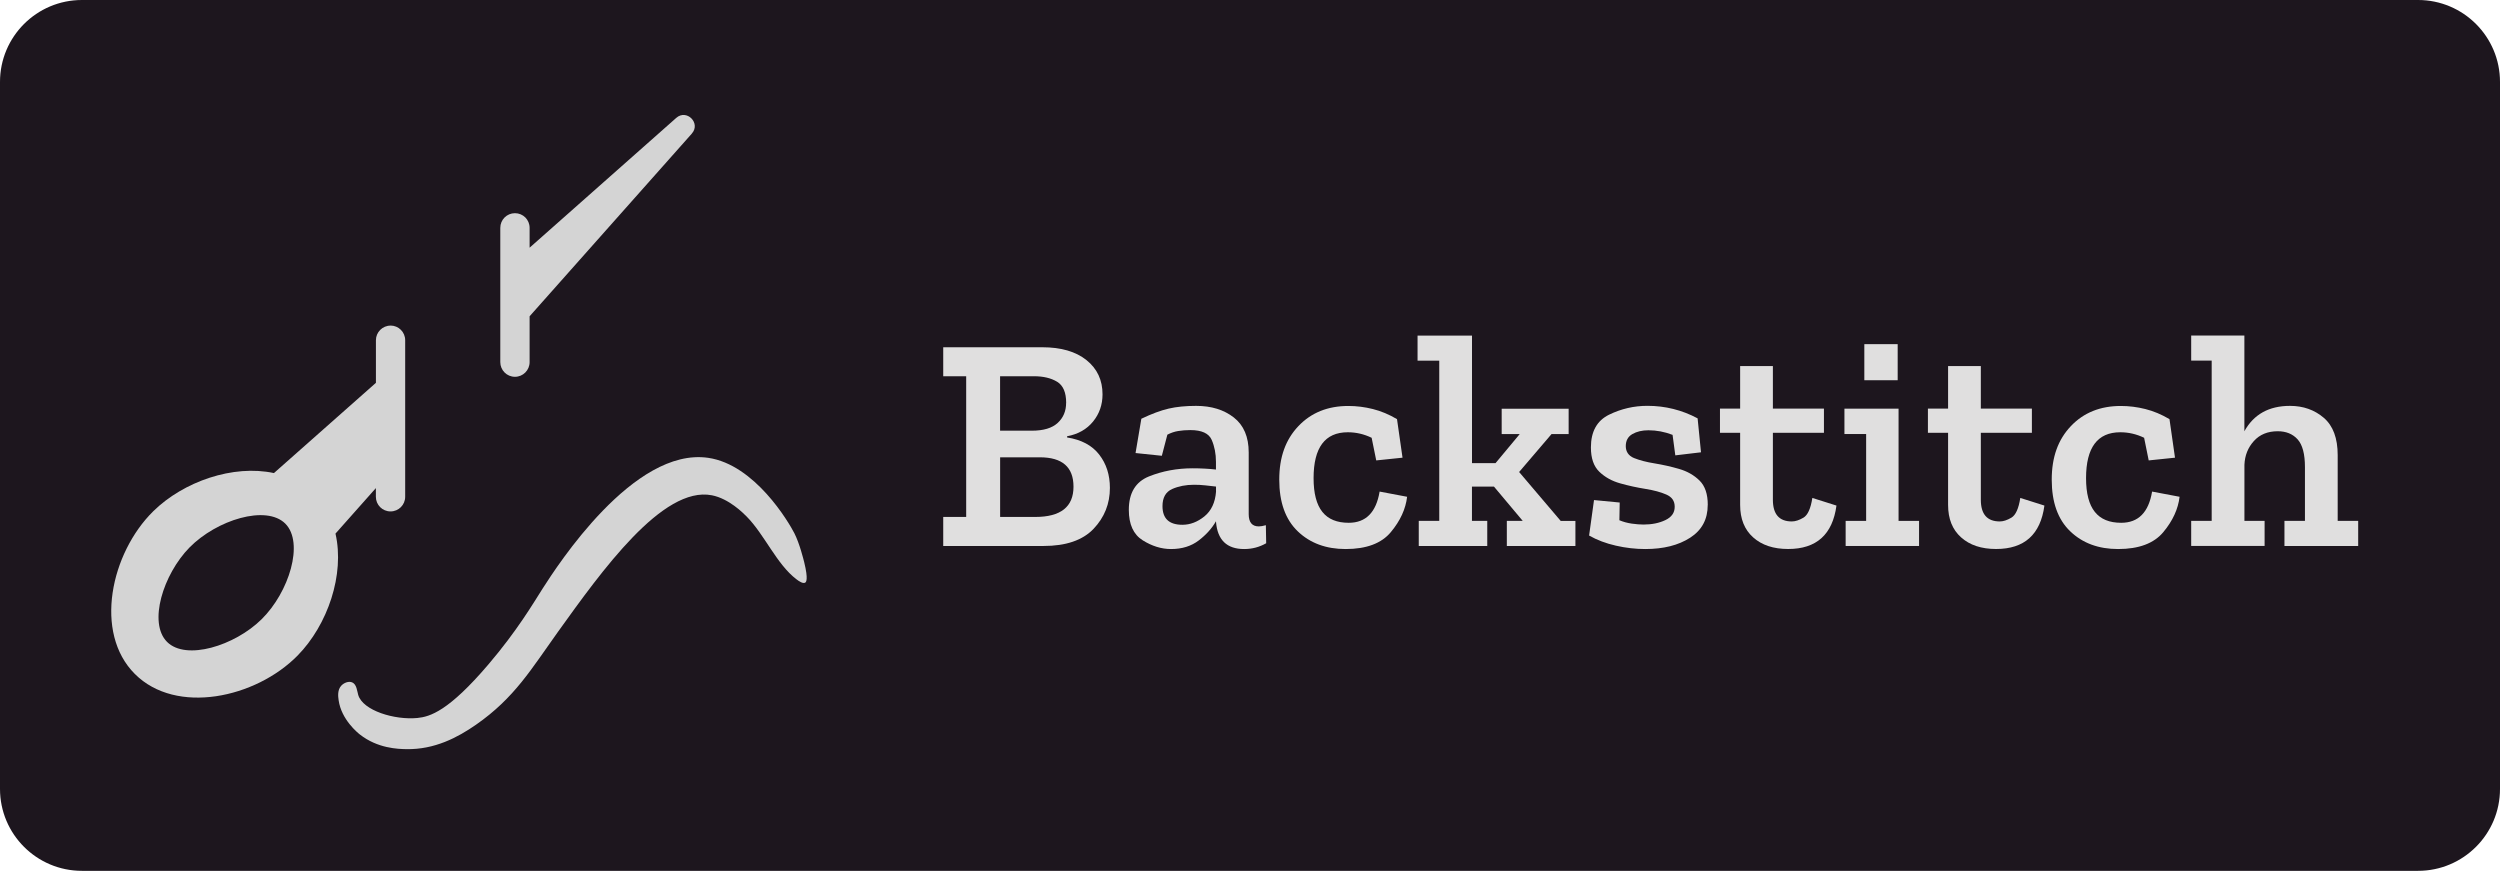
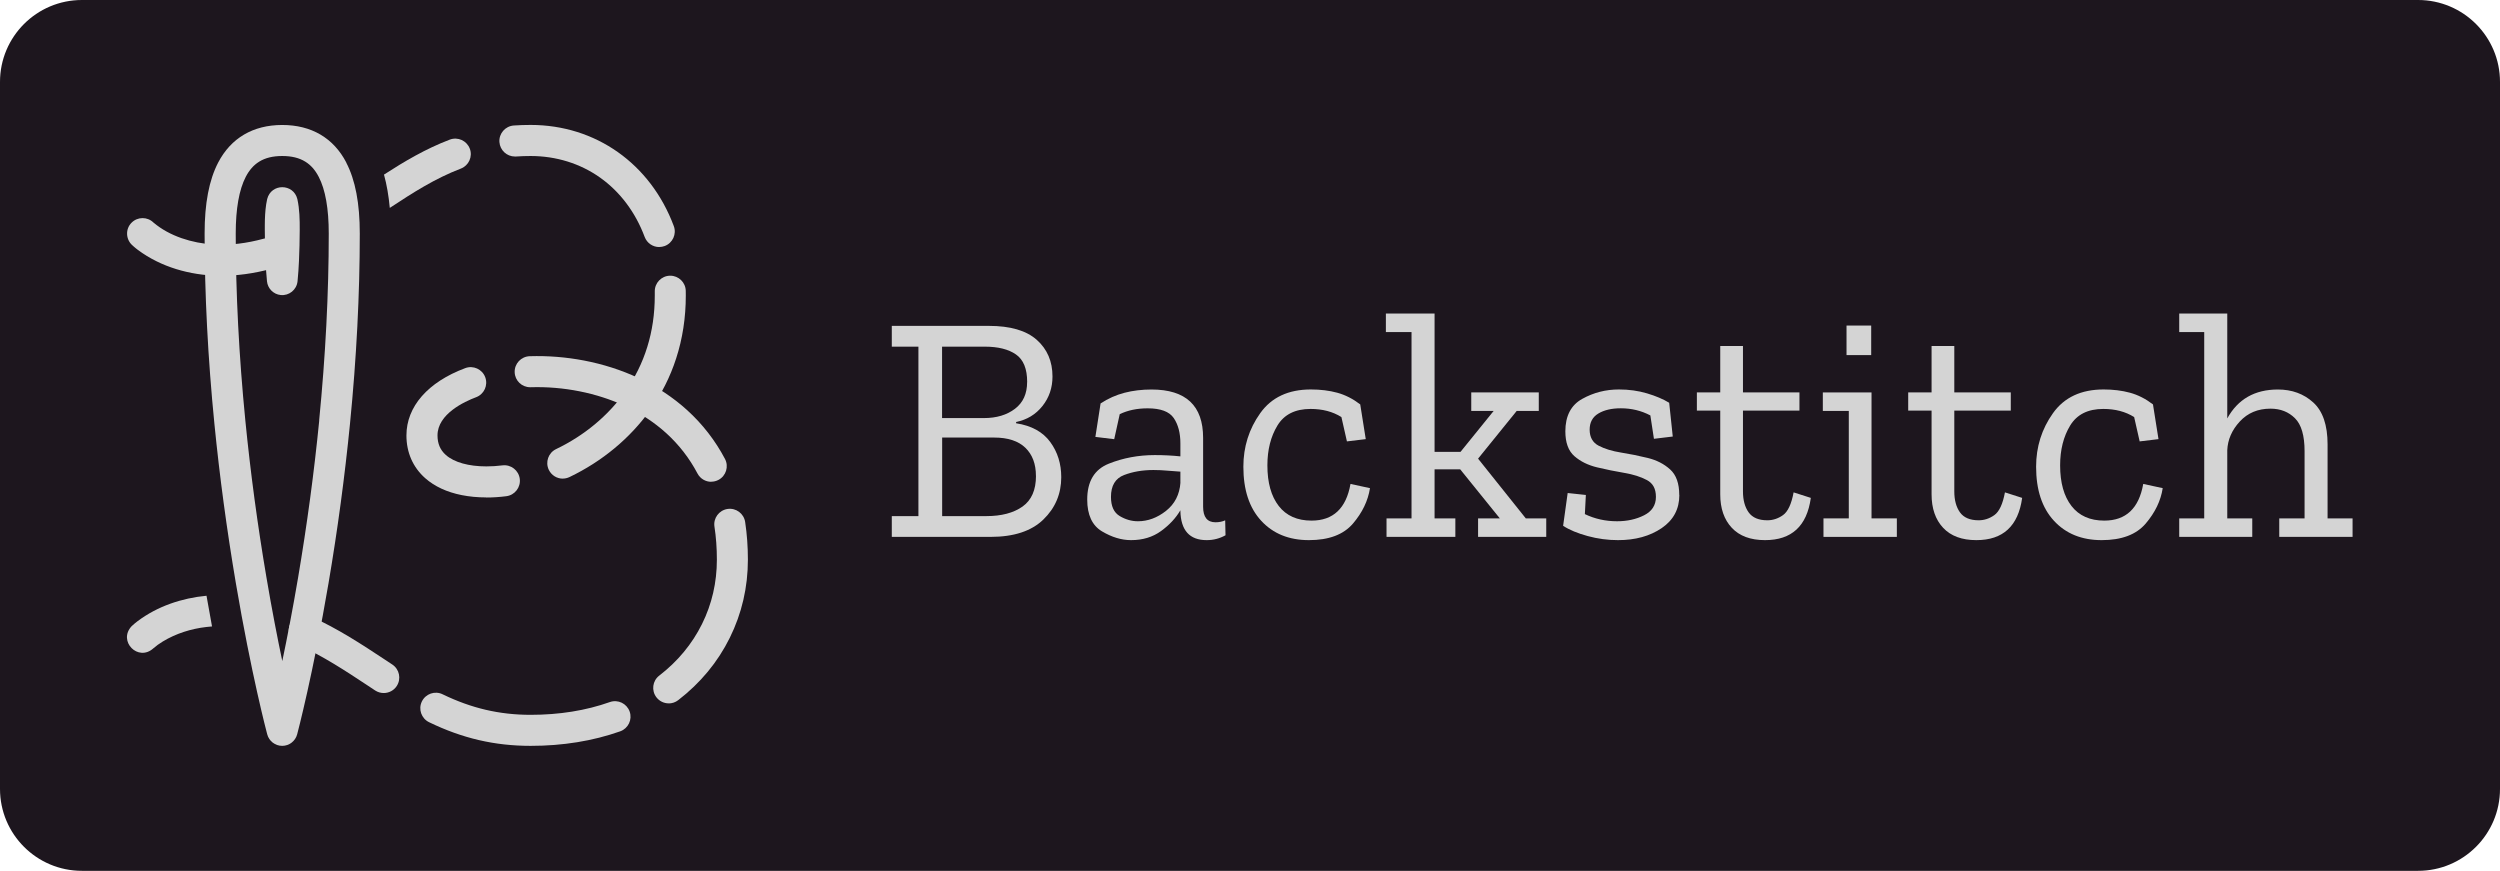
<svg xmlns="http://www.w3.org/2000/svg" id="Layer_2" data-name="Layer 2" viewBox="0 0 539.08 187.78">
  <defs>
    <style>
      .cls-1 {
-         fill: #e0dfdf;
+         fill: #1d161e;
      }

      .cls-2 {
-         fill: #1d161e;
-       }
- 
-       .cls-3 {
        fill: #d4d4d4;
      }
    </style>
  </defs>
-   <g id="Layer_7" data-name="Layer 7">
-     <rect class="cls-2" width="539.08" height="187.78" rx="17.67" ry="17.67" />
-   </g>
  <g id="Layer_6_copy" data-name="Layer 6 copy">
-     <path class="cls-3" d="M149.18,28.81l-34.98,39.39v9.89c0,1.74-1.41,3.16-3.16,3.16s-3.16-1.42-3.16-3.16v-28.96c0-1.75,1.41-3.16,3.16-3.16,.88,0,1.66,.35,2.24,.92,.57,.58,.92,1.36,.92,2.24v4.28l31.61-27.98c2.24-2,5.37,1.13,3.37,3.37Z" />
-     <path class="cls-3" d="M84.22,70.21c-1.75,0-3.16,1.42-3.16,3.16v9.18l-21.99,19.46c-8.77-1.89-19.49,1.81-26.02,8.23-9.16,9.02-12.89,26.18-3.97,35.09,8.91,8.92,26.07,5.2,35.09-3.97,6.49-6.6,10.2-17.48,8.17-26.3l8.71-9.81v1.87c0,1.75,1.41,3.16,3.16,3.16s3.16-1.41,3.16-3.16v-33.76c0-.87-.35-1.66-.92-2.23-.57-.58-1.37-.93-2.24-.93Zm-27.84,63.35c-5.79,5.69-16.26,8.95-20.36,4.85-4.1-4.1-.84-14.56,4.85-20.36,5.86-5.95,16.53-9.25,20.65-5.14,4.11,4.12,.82,14.8-5.14,20.65Z" />
-     <path class="cls-3" d="M73.6,147.84c.58-.62,1.6-1.02,2.35-.69,.97,.42,1.05,1.88,1.29,2.69,.99,3.39,7.86,5.46,12.77,4.98,2.75-.27,6.76-1.52,15.29-11.53,6.25-7.33,9.67-13.18,11.71-16.38,3.15-4.91,19.59-30.5,35.68-28.19,10.1,1.45,17.43,13.96,18.6,16.26,1.13,2.22,1.97,5.66,2.11,6.2,.96,3.89,.4,4.34,.23,4.45-.47,.28-1.29-.26-1.87-.7-4.3-3.26-6.89-9.65-10.78-13.57-.73-.74-3.81-3.84-7.47-4.56-10.63-2.08-23.8,16.36-33.22,29.48-5.68,7.91-9.3,14.19-17.66,20-3.97,2.76-8.92,5.36-14.97,5.26-1.85-.03-6.22-.15-10.06-3.16-.41-.32-3.99-3.19-4.58-7.38-.12-.83-.29-2.23,.58-3.16Z" />
+     <rect class="cls-1" width="539.08" height="187.78" rx="17.67" ry="17.67" />
+     <g id="needle">
+       <path id="eye" class="cls-2" d="M57.61,42.93c-.33,1.47-.44,2.94-.49,4.43-.03,.64-.01,1.57-.02,2.22,0,2.22,.06,4.43,.16,6.65,.07,1.48,.16,2.95,.31,4.43,.15,1.53,1.37,2.8,2.96,2.96,1.82,.18,3.44-1.14,3.63-2.96,.15-1.48,.24-2.95,.31-4.43,.1-2.22,.15-4.43,.16-6.65,.01-2.22-.03-4.47-.51-6.65-.83-3.4-5.65-3.44-6.51,0h0Z" />
+       <path id="needle-body" class="cls-2" d="M74.68,35.06c-2.76-5.31-7.54-8.11-13.82-8.11s-11.06,2.81-13.82,8.11c-1.96,3.78-2.92,8.79-2.92,15.32,0,13.05,.71,26.84,2.11,40.99,1.12,11.31,2.68,22.88,4.63,34.39,3.33,19.61,6.62,32.06,6.76,32.58,.39,1.47,1.72,2.49,3.23,2.49s2.84-1.02,3.23-2.49c.14-.52,3.42-12.97,6.76-32.58,1.96-11.51,3.51-23.08,4.63-34.39,1.4-14.15,2.11-27.94,2.11-40.99,0-6.53-.95-11.54-2.92-15.32h0Zm-5.84,55.59c-1.1,11.15-2.64,22.55-4.56,33.89-1.18,6.96-2.37,13.06-3.41,18.01-1.04-4.95-2.23-11.04-3.41-18.01-1.93-11.34-3.46-22.75-4.56-33.89-1.37-13.92-2.07-27.47-2.07-40.28,0-5.35,.73-9.47,2.16-12.23,.76-1.47,1.71-2.54,2.88-3.27,1.33-.83,2.96-1.23,4.99-1.23s3.66,.4,4.99,1.23c1.18,.73,2.12,1.8,2.88,3.27,1.44,2.76,2.16,6.88,2.16,12.23,0,12.81-.7,26.36-2.07,40.28Z" />
+     </g>
+     <g id="thread">
+       <path id="thread-10" class="cls-2" d="M44.54,128.46c-5.31,.5-10.59,2.26-14.89,5.5-.44,.34-.85,.67-1.26,1.06-3.04,3.24,1.41,7.76,4.69,4.77,.54-.48,1.32-1.04,2.02-1.46,2.83-1.72,6.09-2.75,9.4-3.13,.41-.05,.82-.09,1.22-.12-.39-2.1-.79-4.31-1.19-6.62h0Z" />
+       <path id="thread-9" class="cls-2" d="M82.74,149.44c-.63,0-1.27-.18-1.84-.55-.55-.36-1.11-.73-1.66-1.1-4.69-3.1-9.53-6.3-15.01-8.78-1.68-.76-2.43-2.74-1.67-4.43,.76-1.68,2.74-2.43,4.43-1.67,5.97,2.7,11.04,6.05,15.95,9.29,.55,.36,1.1,.73,1.65,1.09,1.54,1.02,1.97,3.09,.96,4.64-.64,.98-1.71,1.51-2.8,1.51h0Z" />
+       <path id="thread-8" class="cls-2" d="M114.42,160.83c-7.76,0-14.72-1.62-21.9-5.1-1.66-.81-2.36-2.81-1.55-4.47,.81-1.66,2.81-2.36,4.47-1.55,6.23,3.02,12.26,4.43,18.98,4.43,6.17,0,11.92-.92,17.08-2.75,1.74-.62,3.65,.3,4.27,2.04,.62,1.74-.3,3.65-2.04,4.27-5.88,2.08-12.37,3.13-19.31,3.13h0Z" />
+       <path id="thread-7" class="cls-2" d="M144.2,151.67c-1,0-1.99-.45-2.65-1.3-1.13-1.46-.86-3.57,.61-4.69,3.98-3.07,7.08-6.81,9.22-11.13,2.13-4.29,3.2-8.96,3.2-13.88,0-2.46-.17-4.85-.52-7.11-.28-1.83,.98-3.53,2.81-3.81s3.53,.98,3.81,2.81c.39,2.59,.59,5.32,.59,8.11,0,5.95-1.31,11.62-3.9,16.85-2.59,5.24-6.34,9.77-11.13,13.46-.61,.47-1.33,.7-2.04,.7h0Z" />
+       <path id="thread-6" class="cls-2" d="M153.36,103.89c-1.2,0-2.36-.65-2.96-1.79-1.72-3.27-3.99-6.2-6.74-8.7-2.56-2.32-5.55-4.29-8.89-5.85-6.06-2.83-13.29-4.27-20.34-4.05-.03,0-.07,0-.11,0-1.8,0-3.29-1.43-3.34-3.24-.06-1.85,1.39-3.39,3.24-3.45,3.91-.12,7.84,.19,11.71,.93,4.12,.79,8.05,2.05,11.68,3.74,3.95,1.84,7.5,4.18,10.55,6.95,3.33,3.02,6.08,6.57,8.17,10.53,.86,1.64,.23,3.66-1.4,4.52-.5,.26-1.03,.39-1.56,.39h0Z" />
+       <path id="thread-5" class="cls-2" d="M104.84,107.26c-1.86,0-3.63-.17-5.29-.5-3.19-.64-5.83-1.86-7.85-3.64-2.66-2.35-4.06-5.54-4.06-9.23,0-6.21,4.62-11.5,12.68-14.51,1.73-.65,3.66,.23,4.31,1.96,.65,1.73-.23,3.66-1.96,4.31-2.51,.94-8.33,3.62-8.33,8.24,0,1.77,.59,3.15,1.8,4.22,1.81,1.6,4.95,2.46,8.74,2.46,1.11,0,2.27-.07,3.46-.22,1.83-.23,3.51,1.07,3.74,2.91,.23,1.83-1.07,3.51-2.91,3.74-1.49,.19-2.93,.28-4.32,.28h0Z" />
+       <path id="thread-4" class="cls-2" d="M121.36,103.21c-1.25,0-2.44-.7-3.02-1.9-.8-1.67-.1-3.67,1.57-4.47,6.05-2.9,11.18-7.16,14.84-12.3,4.27-6,6.44-12.99,6.44-20.77,0-.3,0-.6,0-.9-.04-1.85,1.43-3.38,3.27-3.42,.02,0,.05,0,.07,0,1.81,0,3.31,1.45,3.34,3.27,0,.34,.01,.69,.01,1.04,0,4.73-.7,9.29-2.09,13.56-1.28,3.96-3.17,7.69-5.59,11.1-4.32,6.06-10.33,11.06-17.4,14.45-.47,.22-.96,.33-1.45,.33h0Z" />
+       <path id="thread-3" class="cls-2" d="M142.15,53.27c-1.36,0-2.63-.83-3.14-2.18-1.99-5.33-5.32-9.75-9.62-12.8-4.29-3.04-9.47-4.65-14.98-4.65-1.06,0-2.12,.04-3.15,.11-.08,0-.16,0-.23,0-1.74,0-3.21-1.35-3.34-3.12-.13-1.84,1.26-3.44,3.11-3.57,1.18-.08,2.4-.12,3.62-.12,14.02,0,25.85,8.36,30.87,21.8,.65,1.73-.23,3.66-1.96,4.31-.39,.14-.78,.21-1.17,.21h0Z" />
+       <path id="thread-2" class="cls-2" d="M101.3,32.05c-.66-1.73-2.59-2.6-4.32-1.94-5.18,1.97-9.79,4.7-14.18,7.54,.6,2.18,1.01,4.57,1.25,7.18,5-3.3,9.81-6.37,15.31-8.47,1.73-.66,2.6-2.59,1.94-4.32h0Z" />
+       <path id="thread-1" class="cls-2" d="M33.09,47.99c3.49,2.95,8.32,4.44,12.94,4.73,3.63,.21,7.23-.27,10.76-1.23,1.78-.49,3.62,.56,4.11,2.35s-.56,3.62-2.35,4.11c-3.69,1.01-7.59,1.58-11.46,1.51-6.14-.12-12.36-1.86-17.34-5.56-.33-.25-.65-.5-.96-.78-.06-.05-.18-.16-.23-.21-1.45-1.25-1.56-3.52-.2-4.88,1.3-1.32,3.42-1.33,4.73-.04h0Z" />
+     </g>
    <g>
-       <path class="cls-1" d="M239.33,105.2c0,3.43-1.18,6.37-3.53,8.84-2.35,2.46-5.95,3.69-10.78,3.69h-21.63v-6.26h4.95v-30.33h-4.95v-6.26h21.36c4.04,0,7.22,.92,9.53,2.77,2.31,1.85,3.46,4.31,3.46,7.38,0,2.24-.68,4.2-2.04,5.87-1.36,1.67-3.23,2.73-5.6,3.17v.26c3.08,.48,5.38,1.71,6.92,3.69,1.54,1.98,2.31,4.37,2.31,7.19Zm-9.43-18.33c0-2.24-.65-3.76-1.95-4.55-1.3-.79-2.96-1.19-4.98-1.19h-7.32v11.74h6.86c2.51,0,4.36-.56,5.57-1.68,1.21-1.12,1.81-2.56,1.81-4.32Zm1.58,18.07c0-4.22-2.42-6.33-7.25-6.33h-8.57v12.86h7.58c5.49,0,8.24-2.18,8.24-6.53Z" />
-       <path class="cls-1" d="M246.12,90.29c2.2-1.05,4.15-1.78,5.87-2.18,1.71-.4,3.69-.59,5.93-.59,3.3,0,6.01,.84,8.14,2.51,2.13,1.67,3.2,4.18,3.2,7.52v13.32c0,1.76,.73,2.64,2.18,2.64,.4,0,.9-.09,1.52-.26l.07,3.89c-1.45,.83-3.03,1.25-4.75,1.25-3.74,0-5.76-1.96-6.07-5.87v-.13c-.88,1.54-2.12,2.92-3.73,4.15-1.61,1.23-3.59,1.85-5.97,1.85-2.07,0-4.1-.63-6.1-1.88-2-1.25-3-3.44-3-6.56,0-3.65,1.45-6.05,4.35-7.22,2.9-1.16,6.04-1.75,9.43-1.75,.83,0,1.69,.02,2.57,.07,.88,.04,1.69,.11,2.44,.2v-1.65c0-1.76-.31-3.34-.92-4.75-.62-1.41-2.15-2.11-4.62-2.11-.92,0-1.79,.07-2.6,.2-.81,.13-1.59,.4-2.34,.79l-1.19,4.55-5.67-.59,1.25-7.39Zm16.09,15.69v-1.06c-.75-.09-1.52-.17-2.31-.26-.79-.09-1.6-.13-2.44-.13-1.76,0-3.33,.31-4.71,.92-1.38,.62-2.08,1.85-2.08,3.69,0,2.68,1.43,4.02,4.29,4.02,1.67,0,3.25-.6,4.75-1.81,1.49-1.21,2.33-3,2.51-5.37Z" />
-       <path class="cls-1" d="M303.42,107.11c-.31,2.64-1.47,5.18-3.5,7.62-2.02,2.44-5.28,3.66-9.76,3.66-4.22,0-7.66-1.27-10.32-3.82-2.66-2.55-3.99-6.26-3.99-11.14s1.37-8.64,4.12-11.54c2.75-2.9,6.34-4.35,10.78-4.35,1.76,0,3.52,.22,5.28,.66,1.76,.44,3.5,1.17,5.21,2.18l1.19,8.31-5.67,.59-.99-4.88c-1.63-.79-3.34-1.19-5.14-1.19-4.92,0-7.38,3.3-7.38,9.89s2.53,9.63,7.58,9.63c3.69,0,5.91-2.24,6.66-6.73l5.93,1.12Z" />
-       <path class="cls-1" d="M339.69,117.73h-14.77v-5.41h3.43l-6.2-7.39h-4.75v7.39h3.3v5.41h-14.77v-5.41h4.42v-34.55h-4.68v-5.41h11.74v27.5h5.08l5.21-6.26h-3.89v-5.47h14.44v5.47h-3.69l-6.99,8.18,8.97,10.55h3.17v5.41Z" />
-       <path class="cls-1" d="M368.24,108.89c0,3.08-1.26,5.43-3.79,7.06-2.53,1.63-5.75,2.44-9.66,2.44-2.11,0-4.23-.24-6.36-.73-2.13-.48-4.06-1.21-5.77-2.18l1.06-7.65,5.54,.53-.07,3.82c.83,.35,1.72,.59,2.67,.73,.94,.13,1.79,.2,2.54,.2,1.8,0,3.37-.32,4.71-.96,1.34-.64,2.01-1.59,2.01-2.87s-.61-2.11-1.81-2.64c-1.21-.53-2.71-.93-4.52-1.22-1.8-.29-3.61-.68-5.41-1.19-1.8-.5-3.31-1.34-4.52-2.51s-1.81-2.91-1.81-5.24c0-3.43,1.31-5.78,3.92-7.06,2.62-1.28,5.37-1.91,8.28-1.91,3.83,0,7.43,.9,10.81,2.7l.73,7.32-5.54,.66-.59-4.42c-1.71-.66-3.45-.99-5.21-.99-1.36,0-2.52,.28-3.46,.82-.95,.55-1.42,1.42-1.42,2.6s.59,2.09,1.78,2.57c1.19,.48,2.66,.87,4.42,1.15,1.76,.29,3.52,.68,5.28,1.19,1.76,.51,3.23,1.34,4.42,2.51,1.19,1.17,1.78,2.91,1.78,5.24Z" />
-       <path class="cls-1" d="M396,109.02c-.84,6.24-4.31,9.36-10.42,9.36-3.17,0-5.68-.83-7.55-2.51-1.87-1.67-2.8-4-2.8-6.99v-15.56h-4.35v-5.21h4.35v-9.17h7.06v9.17h11.01v5.21h-11.01v14.44c0,3.12,1.36,4.68,4.09,4.68,.75,0,1.58-.27,2.51-.82,.92-.55,1.56-1.97,1.91-4.25l5.21,1.65Z" />
-       <path class="cls-1" d="M413.81,117.73h-15.83v-5.41h4.42v-18.73h-4.68v-5.47h11.67v24.2h4.42v5.41Zm-11.8-35.74v-7.78h7.19v7.78h-7.19Z" />
-       <path class="cls-1" d="M440.84,109.02c-.84,6.24-4.31,9.36-10.42,9.36-3.17,0-5.68-.83-7.55-2.51-1.87-1.67-2.8-4-2.8-6.99v-15.56h-4.35v-5.21h4.35v-9.17h7.06v9.17h11.01v5.21h-11.01v14.44c0,3.12,1.36,4.68,4.09,4.68,.75,0,1.58-.27,2.51-.82,.92-.55,1.56-1.97,1.91-4.25l5.21,1.65Z" />
-       <path class="cls-1" d="M469.99,107.11c-.31,2.64-1.47,5.18-3.5,7.62-2.02,2.44-5.28,3.66-9.76,3.66-4.22,0-7.66-1.27-10.32-3.82-2.66-2.55-3.99-6.26-3.99-11.14s1.37-8.64,4.12-11.54,6.34-4.35,10.78-4.35c1.76,0,3.52,.22,5.28,.66,1.76,.44,3.5,1.17,5.21,2.18l1.19,8.31-5.67,.59-.99-4.88c-1.63-.79-3.34-1.19-5.14-1.19-4.92,0-7.38,3.3-7.38,9.89s2.53,9.63,7.58,9.63c3.69,0,5.91-2.24,6.66-6.73l5.93,1.12Z" />
-       <path class="cls-1" d="M508.49,117.73h-15.89v-5.41h4.42v-11.61c0-2.81-.53-4.8-1.58-5.97-1.05-1.16-2.48-1.75-4.29-1.75-2.15,0-3.87,.7-5.14,2.11-1.28,1.41-1.96,3.12-2.04,5.14v12.07h4.35v5.41h-15.83v-5.41h4.42v-34.55h-4.42v-5.41h11.47v20.64c2.02-3.65,5.3-5.47,9.83-5.47,2.86,0,5.29,.86,7.29,2.57,2,1.71,3,4.4,3,8.04v14.18h4.42v5.41Z" />
+       <path class="cls-2" d="M228.84,102.89c0,3.59-1.28,6.64-3.85,9.13-2.57,2.5-6.37,3.75-11.41,3.75h-21.28v-4.48h5.74v-36.54h-5.74v-4.48h20.93c4.62,0,8.06,1,10.33,3.01,2.26,2.01,3.39,4.64,3.39,7.91,0,2.43-.72,4.55-2.17,6.37-1.45,1.82-3.34,2.96-5.67,3.43v.28c3.31,.51,5.76,1.86,7.35,4.03,1.59,2.17,2.38,4.7,2.38,7.59Zm-7.35-20.51c0-2.85-.8-4.83-2.42-5.95-1.61-1.12-3.84-1.68-6.69-1.68h-9.24v15.4h9.03c2.71,0,4.94-.67,6.69-2s2.62-3.25,2.62-5.77Zm1.89,20.23c0-2.57-.76-4.58-2.27-6.05-1.52-1.47-3.77-2.21-6.75-2.21h-11.2v16.94h9.52c3.27,0,5.87-.69,7.81-2.06,1.94-1.38,2.9-3.58,2.9-6.62Z" />
+       <path class="cls-2" d="M237.31,87c1.63-1.07,3.36-1.84,5.18-2.31,1.82-.47,3.76-.7,5.81-.7,7.42,0,11.13,3.48,11.13,10.43v14.84c0,2.24,.89,3.36,2.66,3.36,.79,0,1.49-.14,2.1-.42l.07,3.22c-1.26,.7-2.61,1.05-4.06,1.05-3.69,0-5.58-2.1-5.67-6.3v-.14c-.98,1.68-2.37,3.17-4.17,4.48-1.8,1.31-3.96,1.96-6.47,1.96-2.05,0-4.14-.63-6.26-1.89-2.12-1.26-3.19-3.55-3.19-6.86,0-3.92,1.55-6.5,4.66-7.74,3.1-1.24,6.41-1.85,9.91-1.85,.93,0,1.88,.02,2.83,.07,.96,.05,1.85,.12,2.69,.21v-2.8c0-2.24-.48-4.06-1.43-5.46-.96-1.4-2.83-2.1-5.63-2.1-2.29,0-4.29,.42-6.02,1.26l-1.19,5.39-4.06-.49,1.12-7.21Zm17.22,17.08v-2.38c-.89-.05-1.82-.12-2.8-.21-.98-.09-1.98-.14-3.01-.14-2.33,0-4.45,.36-6.33,1.08-1.89,.72-2.83,2.3-2.83,4.72,0,2.01,.63,3.38,1.89,4.13,1.26,.75,2.57,1.12,3.92,1.12,2.15,0,4.17-.75,6.06-2.24,1.89-1.49,2.93-3.52,3.11-6.09Z" />
+       <path class="cls-2" d="M295.41,105.27c-.42,2.71-1.64,5.25-3.67,7.63s-5.19,3.57-9.49,3.57-7.72-1.39-10.29-4.17c-2.57-2.78-3.85-6.66-3.85-11.66,0-4.29,1.21-8.14,3.64-11.55,2.43-3.41,6.07-5.11,10.92-5.11,2.05,0,3.94,.23,5.67,.7,1.73,.47,3.38,1.31,4.97,2.52l1.19,7.49-4.06,.49-1.19-5.25c-1.87-1.17-4.08-1.75-6.65-1.75-3.31,0-5.69,1.19-7.14,3.57-1.45,2.38-2.17,5.25-2.17,8.61,0,3.73,.82,6.65,2.45,8.75,1.63,2.1,3.99,3.15,7.07,3.15,4.67,0,7.47-2.64,8.4-7.91l4.2,.91Z" />
+       <path class="cls-2" d="M333.42,115.77h-14.7v-3.99h4.69l-8.54-10.57h-5.53v10.57h4.48v3.99h-14.84v-3.99h5.39v-40.18h-5.53v-3.99h10.5v29.82h5.6l7.14-8.82h-4.83v-3.99h14.56v3.99h-4.76l-8.33,10.29,10.29,12.88h4.41v3.99Z" />
+       <path class="cls-2" d="M362.12,106.74c0,3.03-1.27,5.41-3.81,7.14-2.54,1.73-5.68,2.59-9.42,2.59-2.19,0-4.38-.29-6.54-.88s-3.93-1.32-5.29-2.21l.98-7.07,3.92,.42-.21,4.13c2.15,1.03,4.46,1.54,6.93,1.54,2.19,0,4.14-.43,5.84-1.29,1.7-.86,2.55-2.18,2.55-3.96s-.65-2.94-1.96-3.64-2.93-1.21-4.86-1.54c-1.94-.33-3.89-.72-5.85-1.19-1.96-.47-3.59-1.27-4.9-2.41-1.31-1.14-1.96-2.93-1.96-5.36,0-3.31,1.21-5.65,3.64-7,2.43-1.35,5.06-2.03,7.91-2.03,2.15,0,4.17,.28,6.05,.84,1.89,.56,3.49,1.24,4.79,2.03l.77,7.28-4.06,.49-.77-5.04c-1.96-1.03-4.08-1.54-6.37-1.54-1.96,0-3.57,.37-4.83,1.12-1.26,.75-1.89,1.91-1.89,3.5s.65,2.79,1.96,3.46c1.31,.68,2.92,1.17,4.83,1.47,1.91,.3,3.83,.69,5.74,1.16,1.91,.47,3.52,1.29,4.83,2.48,1.31,1.19,1.96,3.02,1.96,5.5Z" />
+       <path class="cls-2" d="M390.47,107.37c-.84,6.07-4.13,9.1-9.87,9.1-3.13,0-5.52-.89-7.17-2.66-1.66-1.77-2.49-4.18-2.49-7.21v-18.06h-5.04v-3.92h5.04v-10.01h4.9v10.01h12.18v3.92h-12.18v17.43c0,1.87,.41,3.37,1.22,4.51,.82,1.14,2.16,1.71,4.03,1.71,1.21,0,2.34-.37,3.39-1.12,1.05-.75,1.81-2.38,2.28-4.9l3.71,1.19Z" />
+       <path class="cls-2" d="M409.02,115.77h-15.82v-3.99h5.46v-23.17h-5.6v-3.99h10.5v27.16h5.46v3.99Zm-10.85-39.2v-6.37h5.32v6.37h-5.32Z" />
+       <path class="cls-2" d="M436.04,107.37c-.84,6.07-4.13,9.1-9.87,9.1-3.13,0-5.52-.89-7.17-2.66-1.66-1.77-2.49-4.18-2.49-7.21v-18.06h-5.04v-3.92h5.04v-10.01h4.9v10.01h12.18v3.92h-12.18v17.43c0,1.87,.41,3.37,1.22,4.51,.82,1.14,2.16,1.71,4.03,1.71,1.21,0,2.34-.37,3.39-1.12,1.05-.75,1.81-2.38,2.28-4.9l3.71,1.19Z" />
+       <path class="cls-2" d="M466.35,105.27c-.42,2.71-1.64,5.25-3.67,7.63s-5.19,3.57-9.49,3.57-7.72-1.39-10.29-4.17c-2.57-2.78-3.85-6.66-3.85-11.66,0-4.29,1.21-8.14,3.64-11.55,2.43-3.41,6.07-5.11,10.92-5.11,2.05,0,3.94,.23,5.67,.7,1.73,.47,3.38,1.31,4.97,2.52l1.19,7.49-4.06,.49-1.19-5.25c-1.87-1.17-4.08-1.75-6.65-1.75-3.31,0-5.69,1.19-7.14,3.57-1.45,2.38-2.17,5.25-2.17,8.61,0,3.73,.82,6.65,2.45,8.75,1.63,2.1,3.99,3.15,7.07,3.15,4.67,0,7.47-2.64,8.4-7.91l4.2,.91Z" />
+       <path class="cls-2" d="M507.3,115.77h-15.82v-3.99h5.46v-14.49c0-3.36-.69-5.73-2.07-7.1-1.38-1.38-3.14-2.07-5.28-2.07-2.71,0-4.91,.92-6.62,2.77-1.7,1.84-2.6,3.91-2.7,6.19v14.7h5.39v3.99h-15.75v-3.99h5.39v-40.18h-5.39v-3.99h10.36v22.61c2.29-4.15,5.93-6.23,10.92-6.23,3.03,0,5.58,.93,7.63,2.8,2.05,1.87,3.08,4.88,3.08,9.03v15.96h5.39v3.99Z" />
    </g>
  </g>
</svg>
